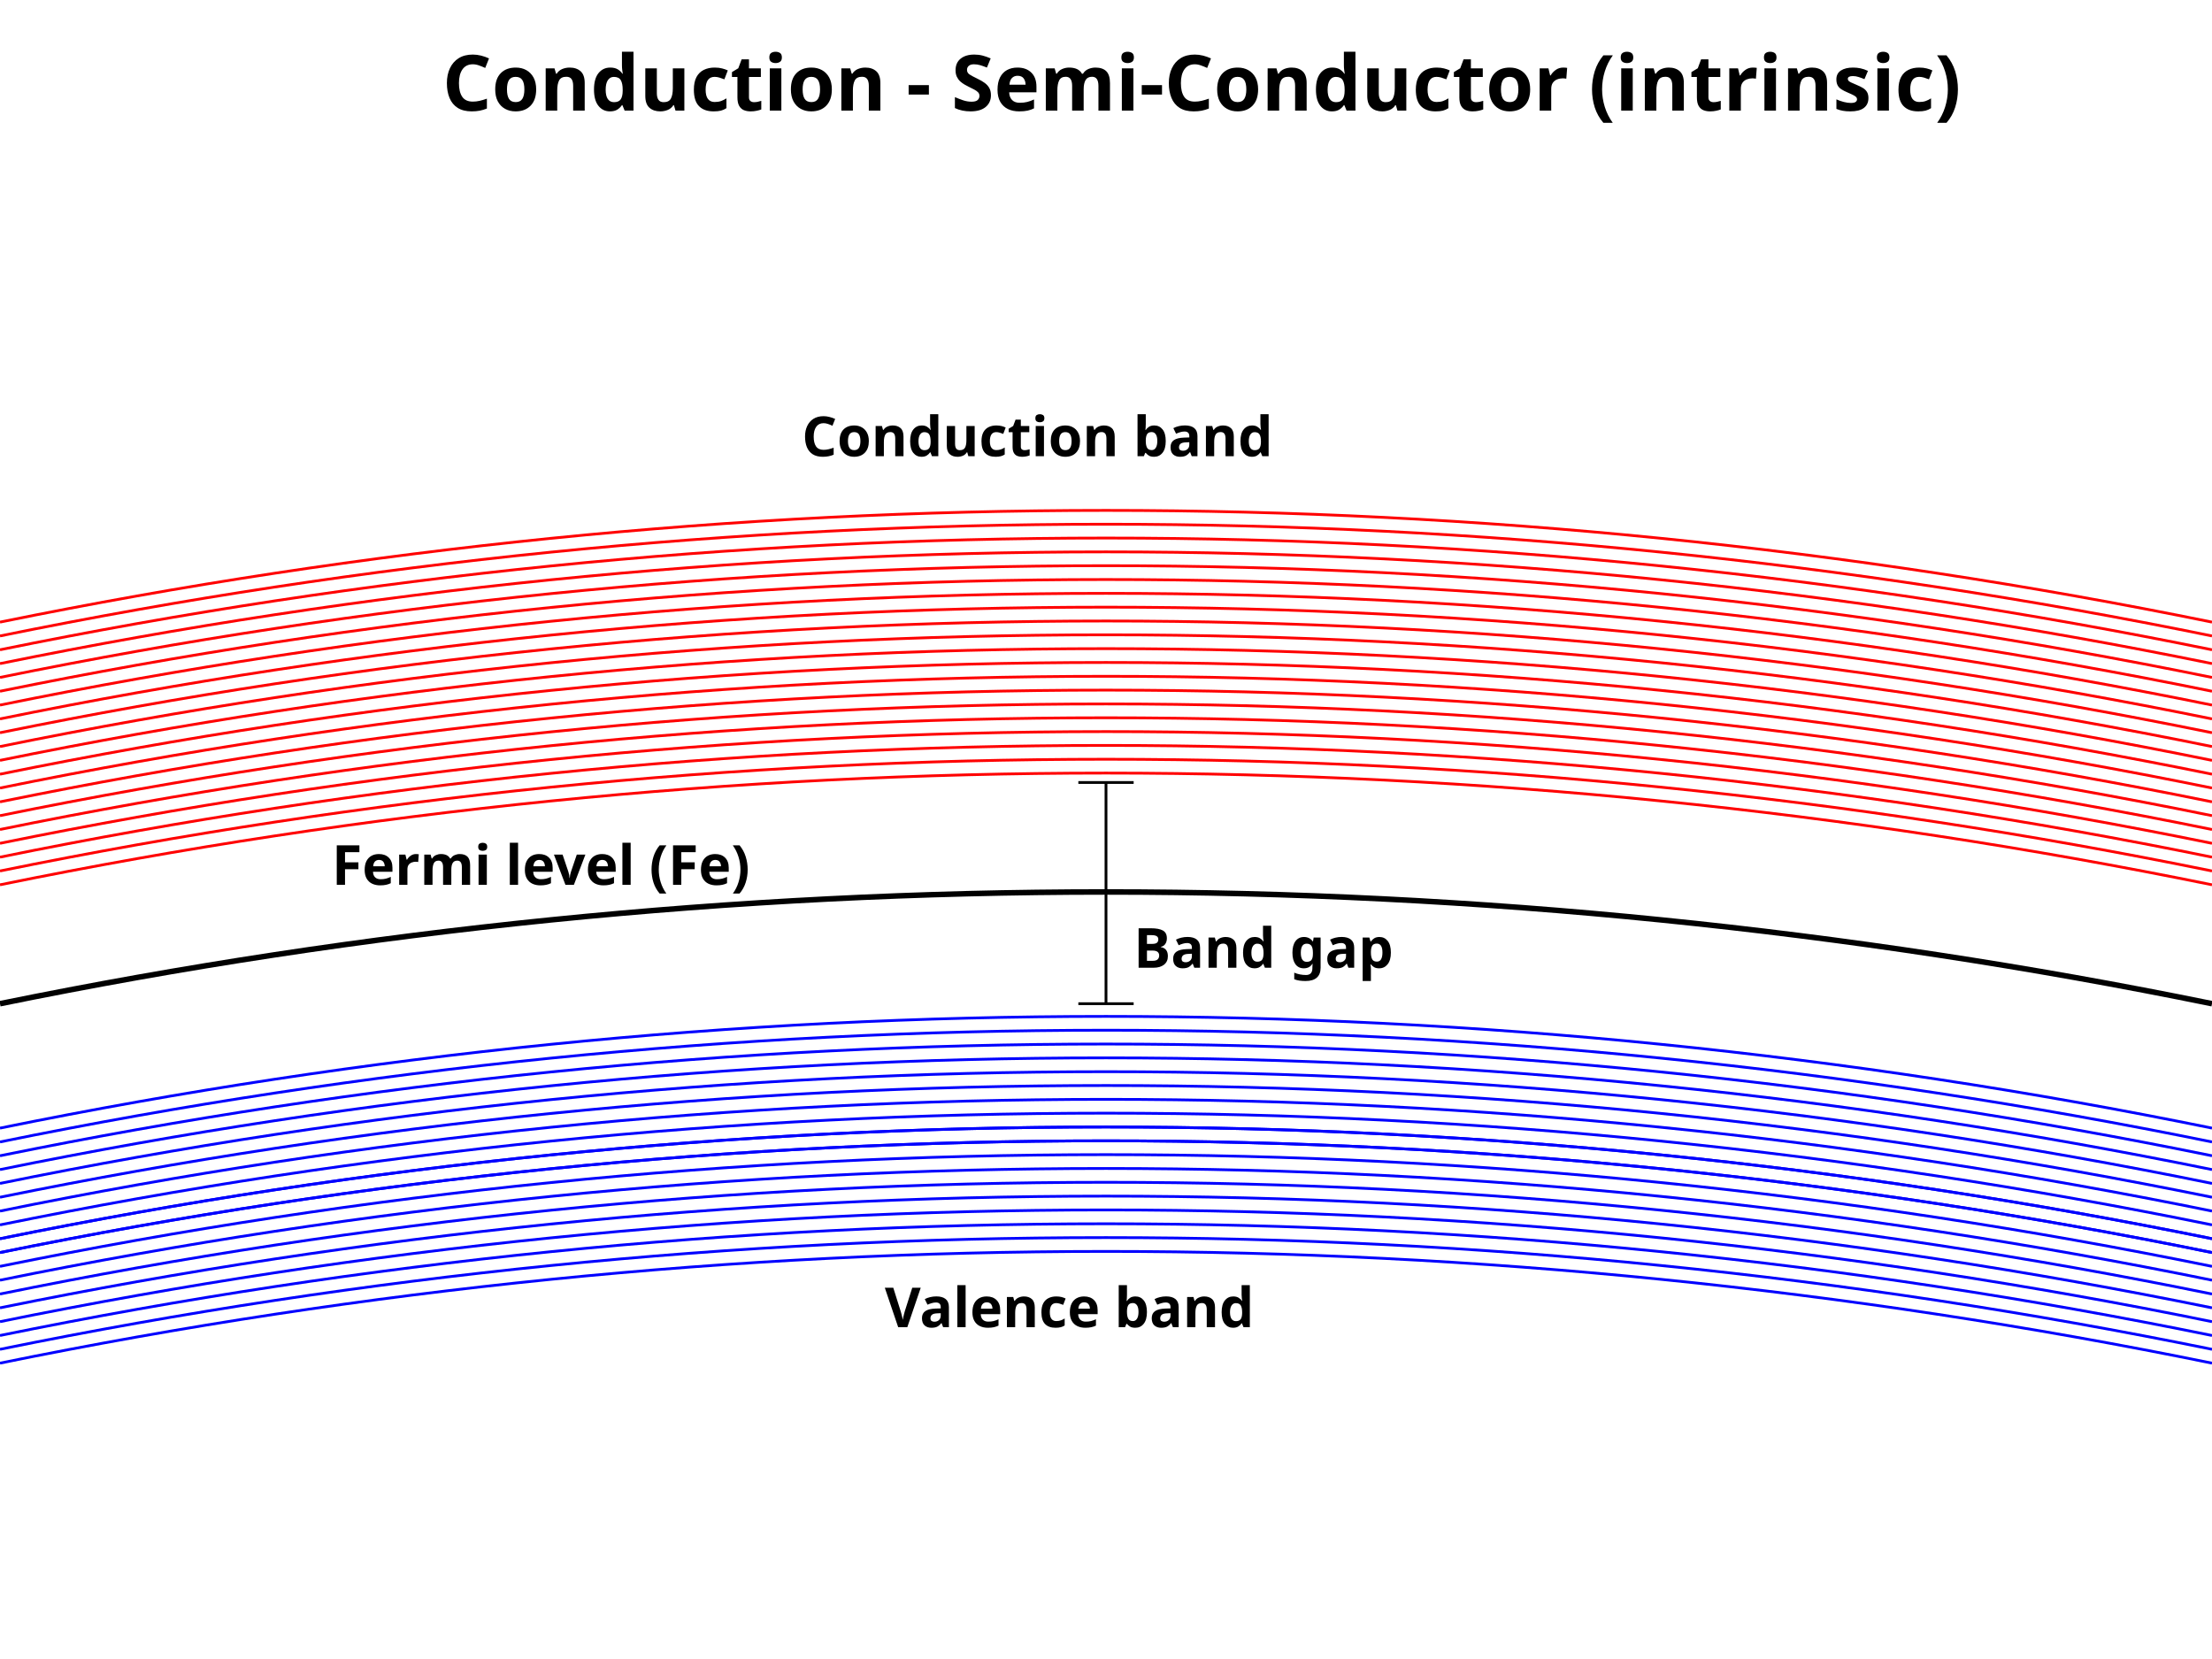
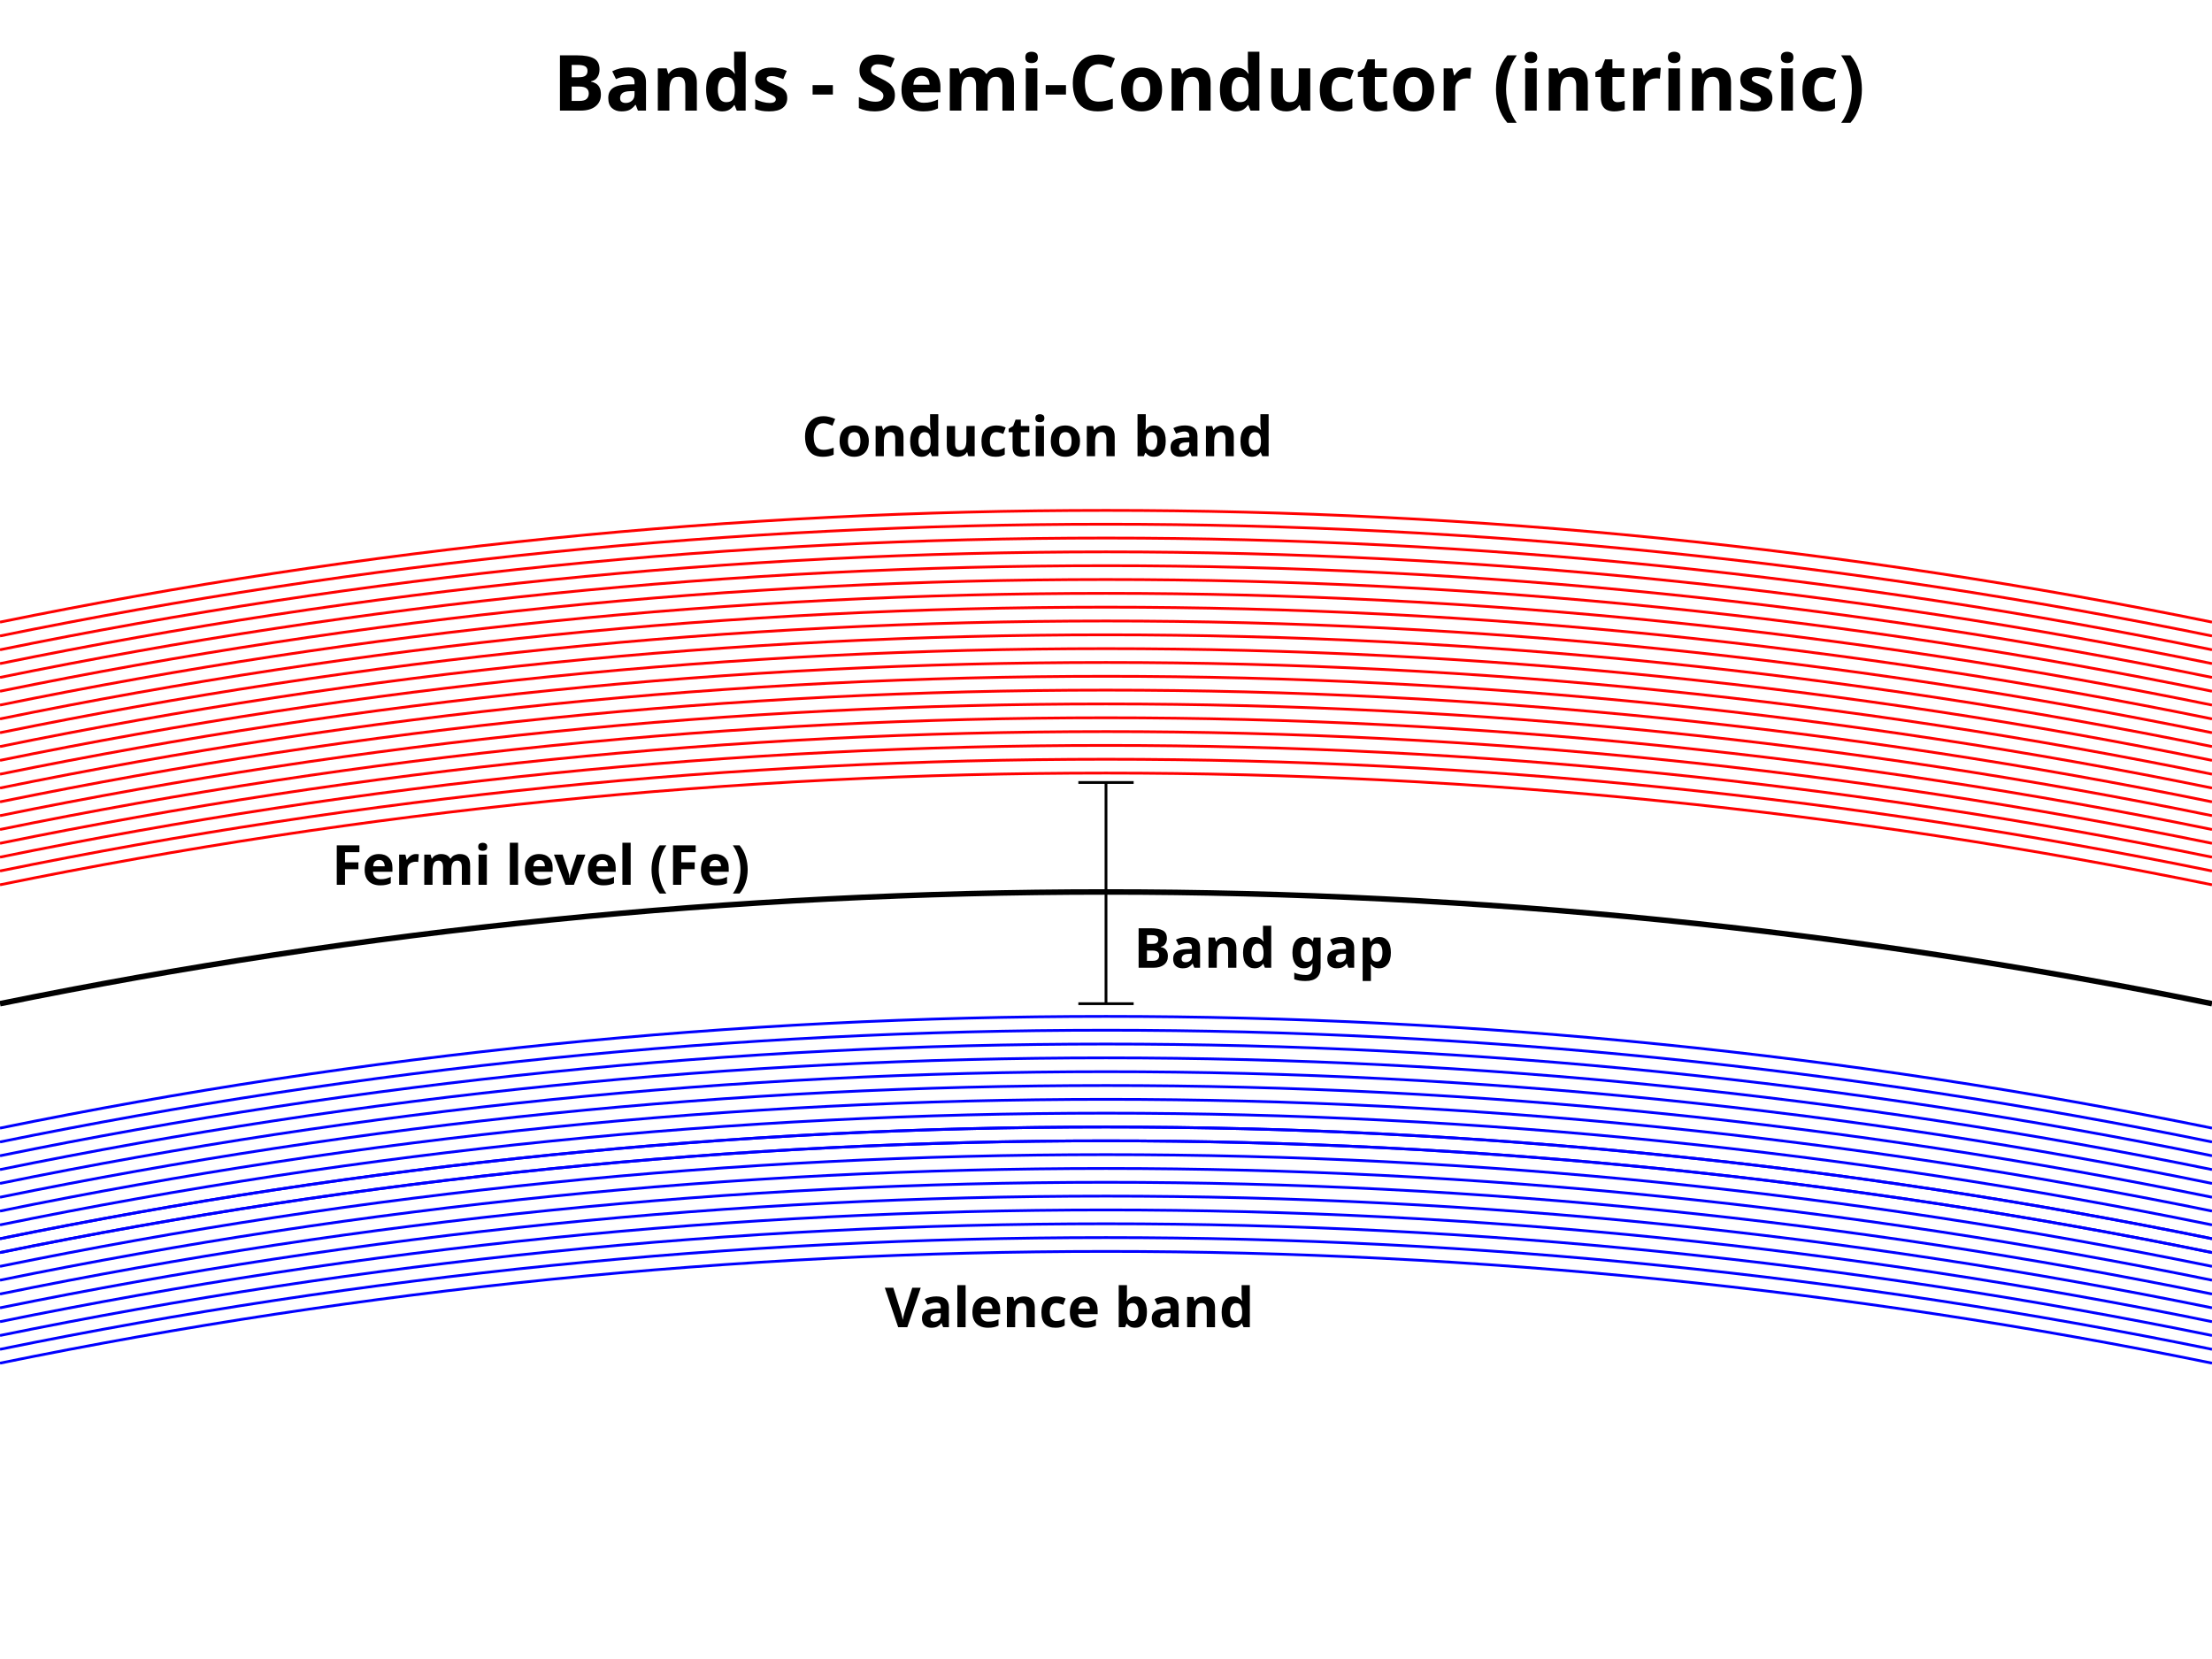
<svg xmlns="http://www.w3.org/2000/svg" xmlns:xlink="http://www.w3.org/1999/xlink" id="svg1" version="1.1" viewBox="0 0 800 600" width="800" height="600" preserveAspectRatio="xMidYMid" fill-rule="evenodd">
  <defs>
    <text id="headline" font-family="Ubuntu" font-size="28" font-weight="bold" fill="#000000">
-       <tspan>Conduction - Semi-Conductor (intrinsic)</tspan>
+       <tspan>Bands - Semi-Conductor (intrinsic)</tspan>
    </text>
    <text id="cond_label" font-family="Ubuntu" font-size="20" font-weight="bold" fill="#000000">
      <tspan>Conduction band</tspan>
    </text>
    <text id="val_label" font-family="Ubuntu" font-size="20" font-weight="bold" fill="#000000">
      <tspan>Valence band</tspan>
    </text>
    <text id="gap_label" font-family="Ubuntu" font-size="20" font-weight="bold" fill="#000000">
      <tspan>Band gap</tspan>
    </text>
    <text id="fermi_label" font-family="Ubuntu" font-size="20" font-weight="bold" fill="#000000">
      <tspan>Fermi level (Fe)</tspan>
    </text>
    <path id="orbit" d="m 0,0 a 2000,2000 0 0 1 800,0">
        </path>
    <g id="conduction_band" style="fill:none;stroke:#ff0000;stroke-width:1">
      <use xlink:href="#orbit" x="0" y="00" />
      <use xlink:href="#orbit" x="0" y="05" />
      <use xlink:href="#orbit" x="0" y="10" />
      <use xlink:href="#orbit" x="0" y="15" />
      <use xlink:href="#orbit" x="0" y="20" />
      <use xlink:href="#orbit" x="0" y="25" />
      <use xlink:href="#orbit" x="0" y="30" />
      <use xlink:href="#orbit" x="0" y="35" />
      <use xlink:href="#orbit" x="0" y="40" />
      <use xlink:href="#orbit" x="0" y="45" />
      <use xlink:href="#orbit" x="0" y="50" />
      <use xlink:href="#orbit" x="0" y="55" />
      <use xlink:href="#orbit" x="0" y="60" />
      <use xlink:href="#orbit" x="0" y="65" />
      <use xlink:href="#orbit" x="0" y="70" />
      <use xlink:href="#orbit" x="0" y="75" />
      <use xlink:href="#orbit" x="0" y="80" />
      <use xlink:href="#orbit" x="0" y="85" />
      <use xlink:href="#orbit" x="0" y="90" />
      <use xlink:href="#orbit" x="0" y="95" />
    </g>
    <g id="valence_band" style="fill:none;stroke:#0000ff;stroke-width:1">
      <use xlink:href="#orbit" x="0" y="00" />
      <use xlink:href="#orbit" x="0" y="05" />
      <use xlink:href="#orbit" x="0" y="10" />
      <use xlink:href="#orbit" x="0" y="15" />
      <use xlink:href="#orbit" x="0" y="20" />
      <use xlink:href="#orbit" x="0" y="25" />
      <use xlink:href="#orbit" x="0" y="30" />
      <use xlink:href="#orbit" x="0" y="35" />
      <use xlink:href="#orbit" x="0" y="40" />
      <use xlink:href="#orbit" x="0" y="45" />
      <use xlink:href="#orbit" x="0" y="50" />
      <use xlink:href="#orbit" x="0" y="55" />
      <use xlink:href="#orbit" x="0" y="60" />
      <use xlink:href="#orbit" x="0" y="65" />
      <use xlink:href="#orbit" x="0" y="70" />
      <use xlink:href="#orbit" x="0" y="75" />
      <use xlink:href="#orbit" x="0" y="80" />
      <use xlink:href="#orbit" x="0" y="85" />
      <use xlink:href="#orbit" x="0" y="40" />
      <use xlink:href="#orbit" x="0" y="45" />
    </g>
    <g id="fermi_level" style="fill:none;stroke:#000000;stroke-width:2">
      <use xlink:href="#orbit" x="0" y="00" />
    </g>
    <g id="gap_size" style="fill:none;stroke:#000000;stroke-width:1">
      <path d="m 0,0 v 80 m -10,-80 h 20 m -20,80 h 20" />
    </g>
  </defs>
  <g id="page1">
    <g id="band1" style="display:inline">
      <rect id="white_background" x="0" y="0" width="800" height="600" fill="white">
            </rect>
    </g>
    <g id="band2" style="display:inline">
-       <use xlink:href="#headline" x="160" y="40" />
+       <use xlink:href="#headline" x="200" y="40" />
      <use xlink:href="#cond_label" x="290" y="165" />
      <use xlink:href="#gap_label" x="410" y="350" />
      <use xlink:href="#val_label" x="320" y="480" />
      <use xlink:href="#fermi_label" x="120" y="320" />
      <use xlink:href="#gap_size" x="400" y="283" />
      <use xlink:href="#conduction_band" y="225" />
      <use xlink:href="#valence_band" y="408" />
      <use xlink:href="#fermi_level" y="363" />
    </g>
  </g>
</svg>
